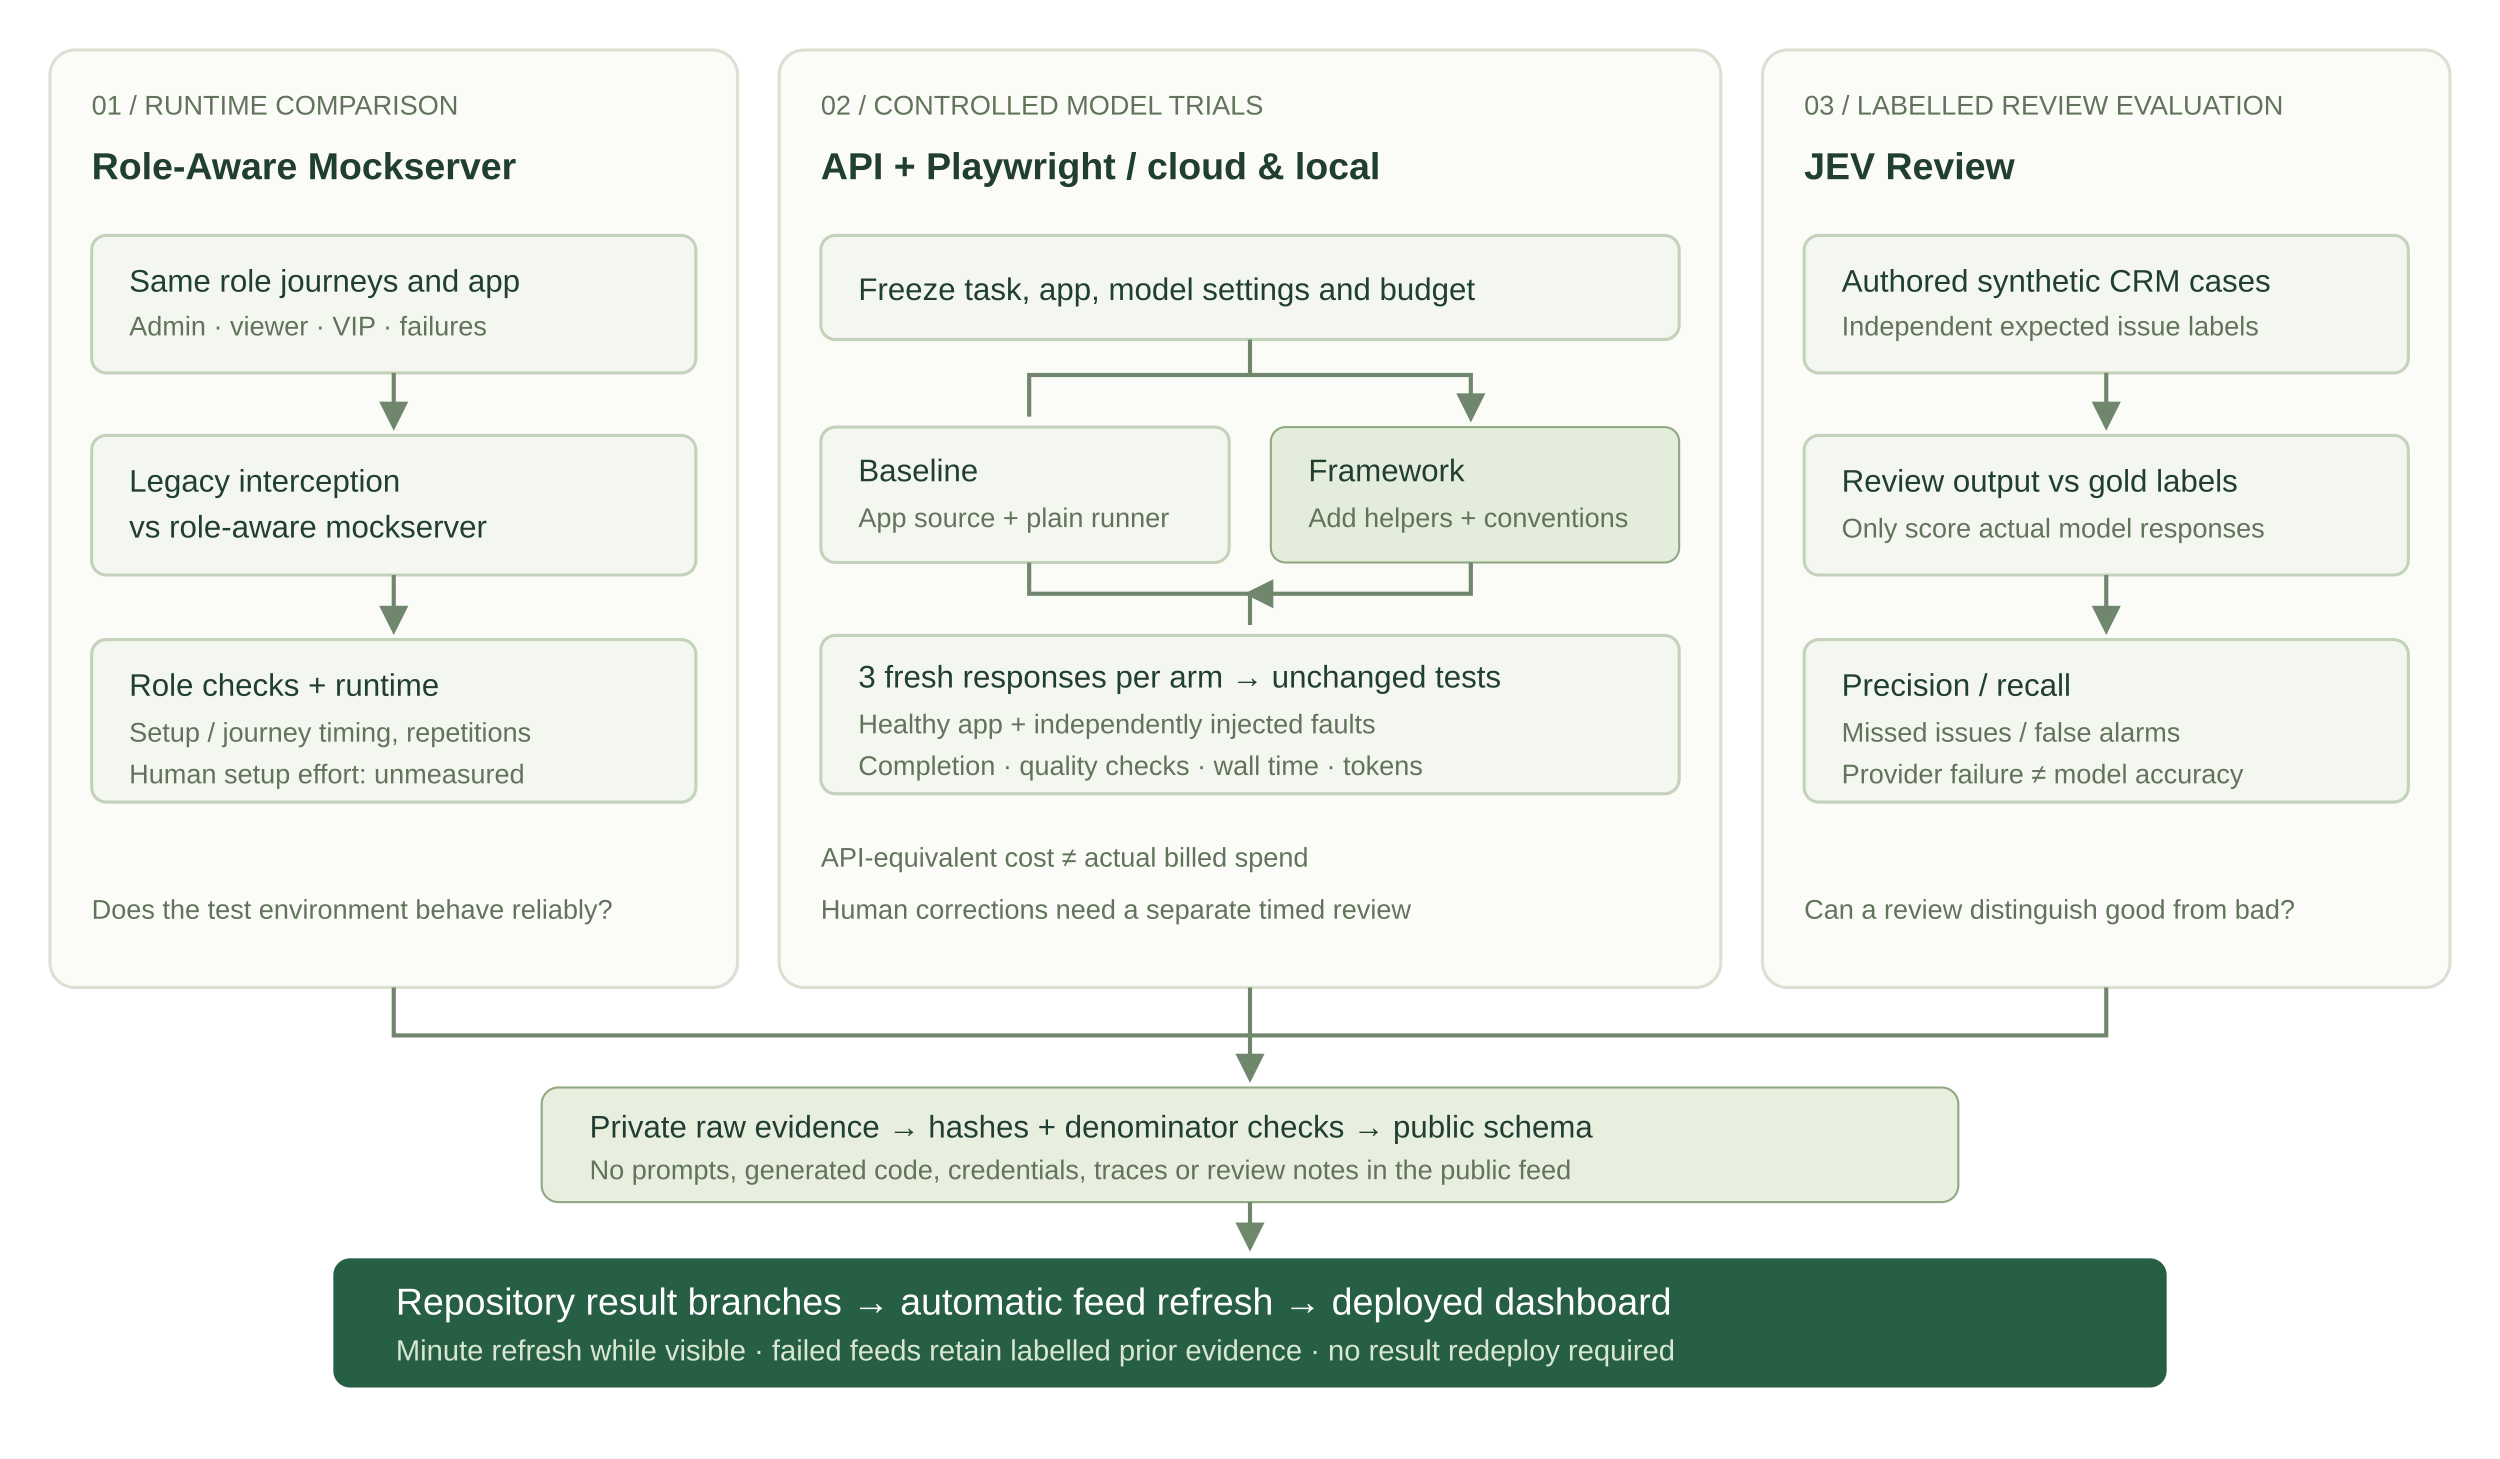
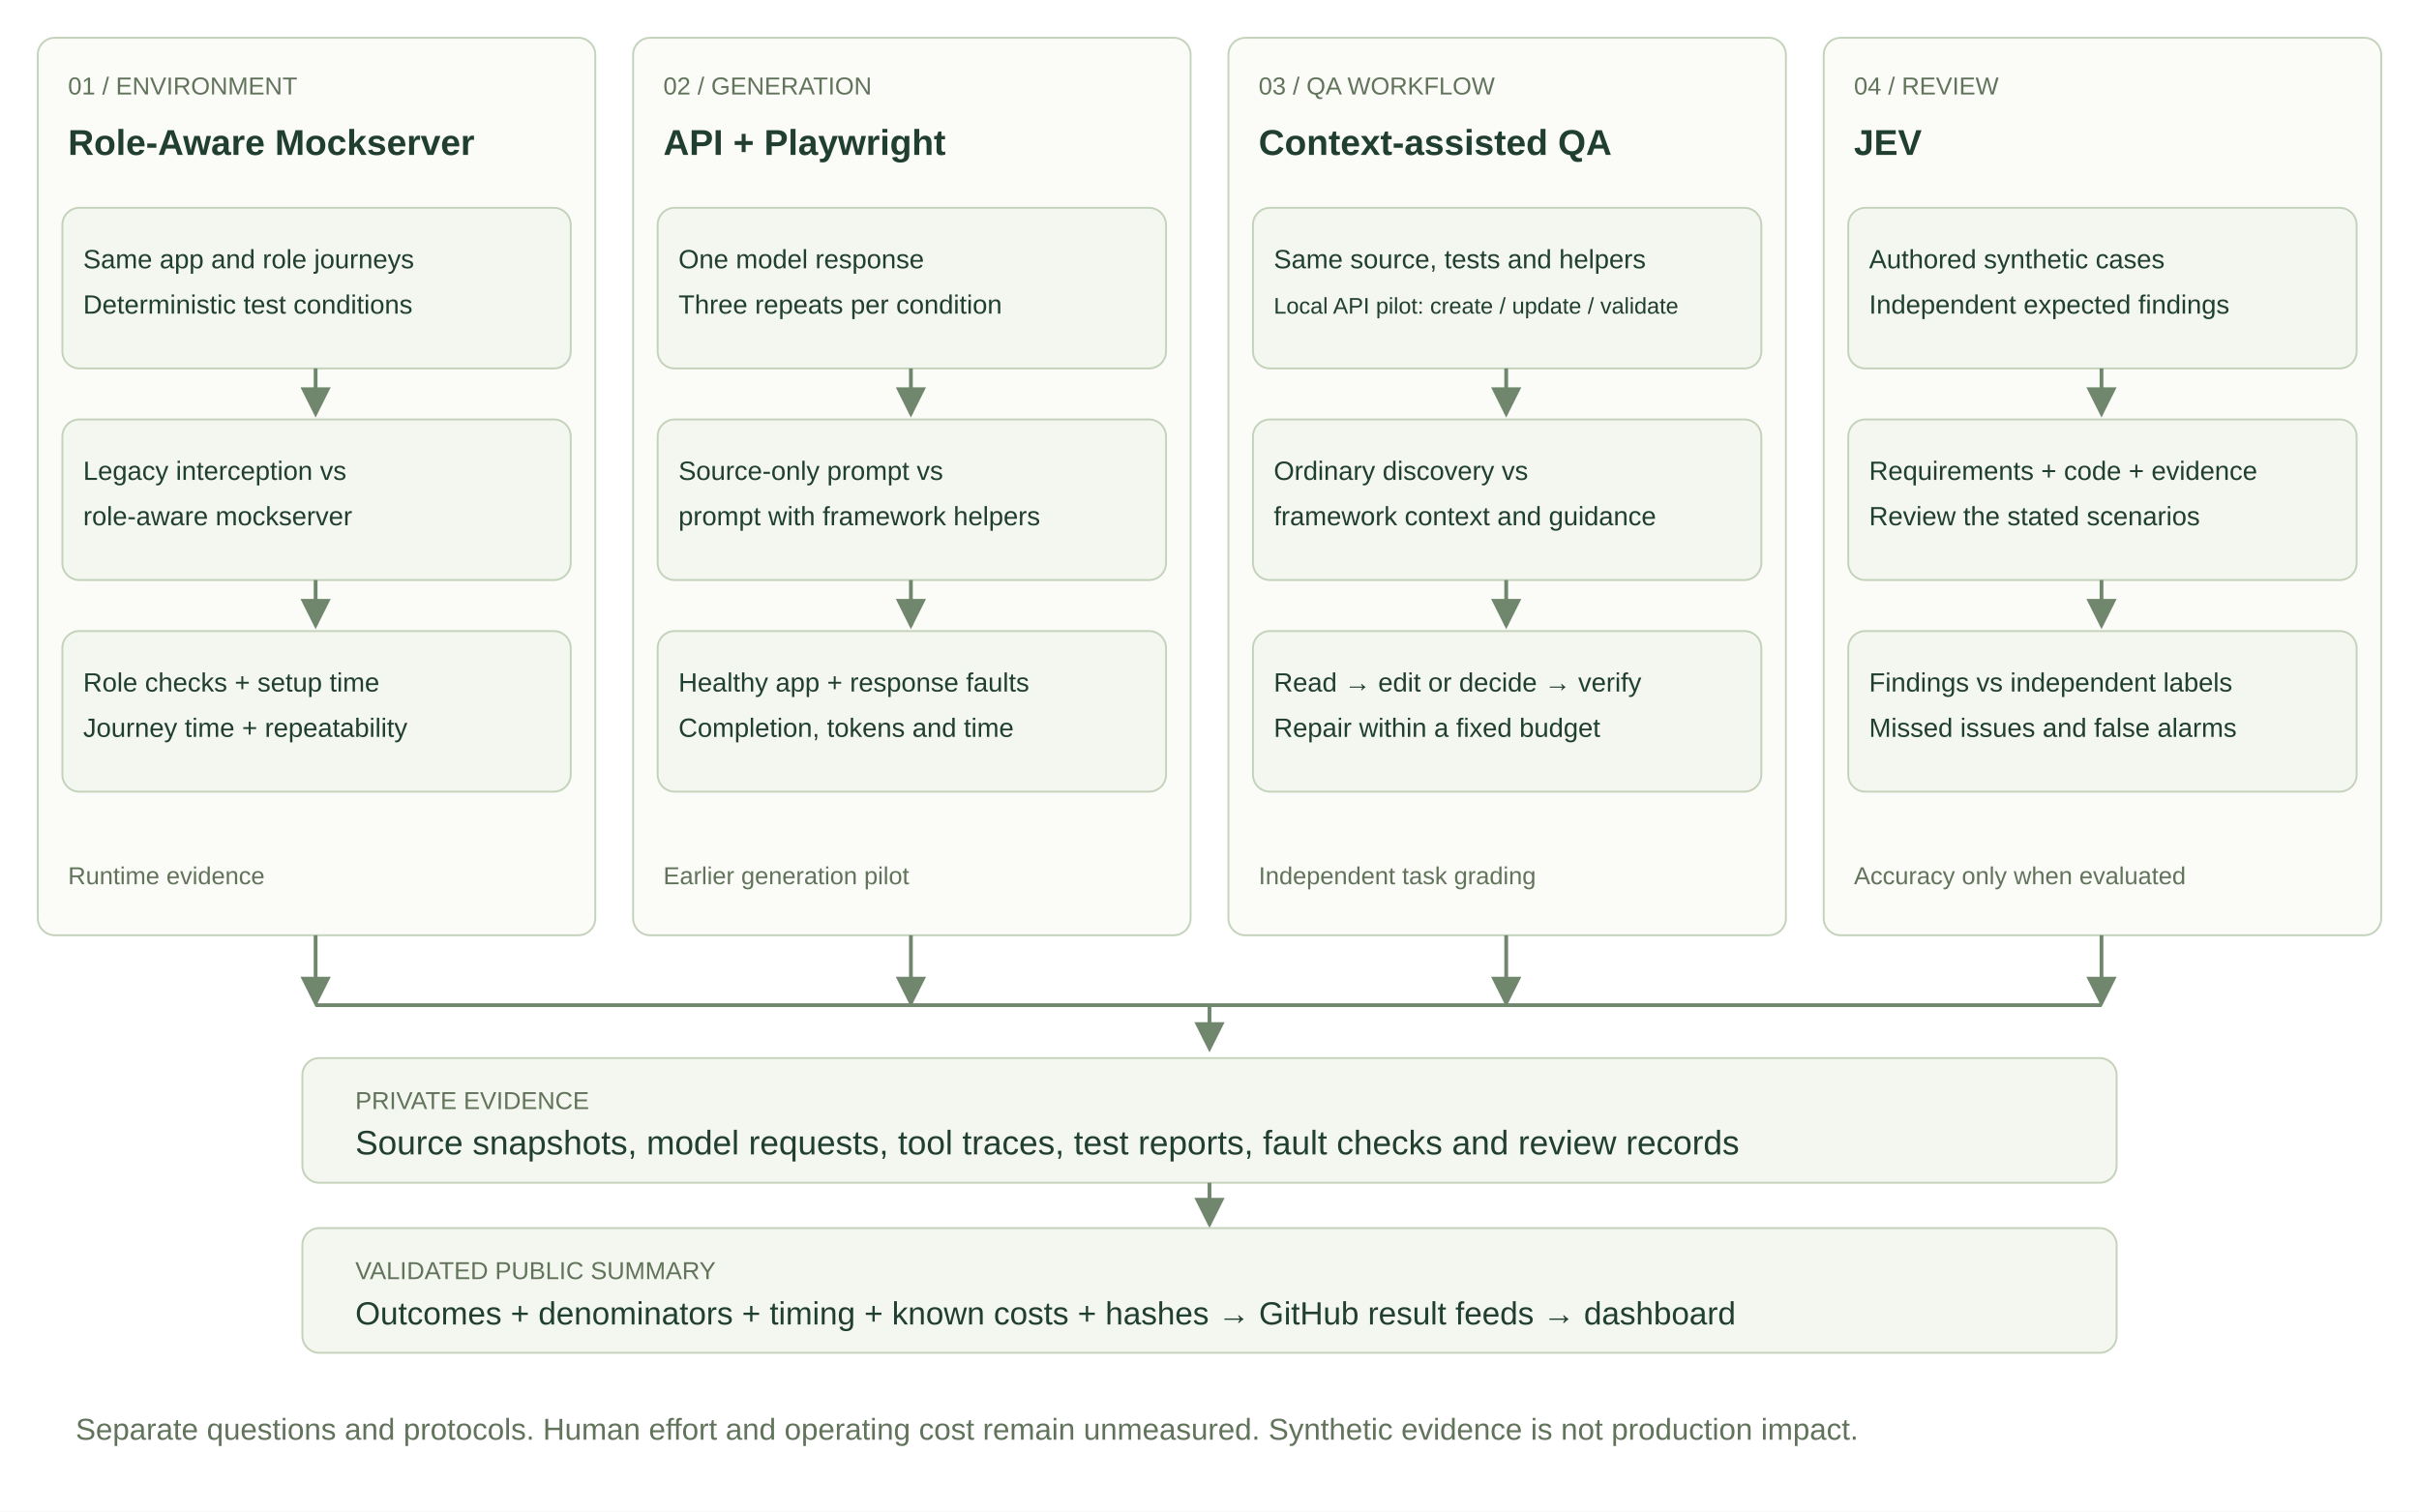
- <svg xmlns="http://www.w3.org/2000/svg" viewBox="0 0 1200 700" role="img" aria-labelledby="title desc">
+ <svg xmlns="http://www.w3.org/2000/svg" viewBox="0 0 1280 800" role="img" aria-labelledby="title desc">
  <defs>
-     <marker id="arrow" viewBox="0 0 10 10" refX="8" refY="5" markerWidth="7" markerHeight="7" orient="auto-start-reverse">
-       <path d="M0 0L10 5L0 10Z" fill="#70876e" />
+     <marker id="arrow" markerWidth="8" markerHeight="8" refX="7" refY="4" orient="auto">
+       <path d="M0 0L8 4L0 8Z" fill="#70876e" />
    </marker>
  </defs>
-   <rect width="1200" height="700" fill="white" />
-   <rect x="24" y="24" width="330" height="450" rx="12" fill="#fbfcf8" stroke="#dae1d3" stroke-width="1.5" />
-   <rect x="374" y="24" width="452" height="450" rx="12" fill="#fbfcf8" stroke="#dae1d3" stroke-width="1.5" />
-   <rect x="846" y="24" width="330" height="450" rx="12" fill="#fbfcf8" stroke="#dae1d3" stroke-width="1.5" />
-   <text x="44" y="55" font-family="Arial, sans-serif" fill="#62735b" font-size="13">01 / RUNTIME COMPARISON</text>
-   <text x="44" y="86" font-family="Arial, sans-serif" fill="#203e31" font-size="18" font-weight="bold">Role-Aware Mockserver</text>
-   <rect x="44" y="113" width="290" height="66" rx="7" fill="#f4f7ef" stroke="#c4d2bb" stroke-width="1.5" />
-   <text x="62" y="140" font-family="Arial, sans-serif" fill="#203e31" font-size="15">Same role journeys and app</text>
-   <text x="62" y="161" font-family="Arial, sans-serif" fill="#62735b" font-size="13">Admin · viewer · VIP · failures</text>
-   <path d="M189 179V204" fill="none" stroke="#70876e" stroke-width="2" marker-end="url(#arrow)" />
-   <rect x="44" y="209" width="290" height="67" rx="7" fill="#f4f7ef" stroke="#c4d2bb" stroke-width="1.5" />
-   <text x="62" y="236" font-family="Arial, sans-serif" fill="#203e31" font-size="15">Legacy interception</text>
-   <text x="62" y="258" font-family="Arial, sans-serif" fill="#203e31" font-size="15">vs role-aware mockserver</text>
-   <path d="M189 276V302" fill="none" stroke="#70876e" stroke-width="2" marker-end="url(#arrow)" />
-   <rect x="44" y="307" width="290" height="78" rx="7" fill="#f4f7ef" stroke="#c4d2bb" stroke-width="1.5" />
-   <text x="62" y="334" font-family="Arial, sans-serif" fill="#203e31" font-size="15">Role checks + runtime</text>
-   <text x="62" y="356" font-family="Arial, sans-serif" fill="#62735b" font-size="13">Setup / journey timing, repetitions</text>
-   <text x="62" y="376" font-family="Arial, sans-serif" fill="#62735b" font-size="13">Human setup effort: unmeasured</text>
-   <text x="44" y="441" font-family="Arial, sans-serif" fill="#62735b" font-size="13">Does the test environment behave reliably?</text>
-   <text x="394" y="55" font-family="Arial, sans-serif" fill="#62735b" font-size="13">02 / CONTROLLED MODEL TRIALS</text>
-   <text x="394" y="86" font-family="Arial, sans-serif" fill="#203e31" font-size="18" font-weight="bold">API + Playwright / cloud &amp; local</text>
-   <rect x="394" y="113" width="412" height="50" rx="7" fill="#f4f7ef" stroke="#c4d2bb" stroke-width="1.5" />
-   <text x="412" y="144" font-family="Arial, sans-serif" fill="#203e31" font-size="15">Freeze task, app, model settings and budget</text>
-   <path d="M600 163V180H494V200M600 180H706V200" fill="none" stroke="#70876e" stroke-width="2" marker-end="url(#arrow)" />
-   <rect x="394" y="205" width="196" height="65" rx="7" fill="#f4f7ef" stroke="#c4d2bb" stroke-width="1.5" />
-   <text x="412" y="231" font-family="Arial, sans-serif" fill="#203e31" font-size="15">Baseline</text>
-   <text x="412" y="253" font-family="Arial, sans-serif" fill="#62735b" font-size="13">App source + plain runner</text>
-   <rect x="610" y="205" width="196" height="65" rx="7" fill="#e4eddb" stroke="#8fa783" />
-   <text x="628" y="231" font-family="Arial, sans-serif" fill="#203e31" font-size="15">Framework</text>
-   <text x="628" y="253" font-family="Arial, sans-serif" fill="#62735b" font-size="13">Add helpers + conventions</text>
-   <path d="M494 270V285H600V300M706 270V285H600" fill="none" stroke="#70876e" stroke-width="2" marker-end="url(#arrow)" />
-   <rect x="394" y="305" width="412" height="76" rx="7" fill="#f4f7ef" stroke="#c4d2bb" stroke-width="1.5" />
-   <text x="412" y="330" font-family="Arial, sans-serif" fill="#203e31" font-size="15">3 fresh responses per arm → unchanged tests</text>
-   <text x="412" y="352" font-family="Arial, sans-serif" fill="#62735b" font-size="13">Healthy app + independently injected faults</text>
-   <text x="412" y="372" font-family="Arial, sans-serif" fill="#62735b" font-size="13">Completion · quality checks · wall time · tokens</text>
-   <text x="394" y="416" font-family="Arial, sans-serif" fill="#62735b" font-size="13">API-equivalent cost ≠ actual billed spend</text>
-   <text x="394" y="441" font-family="Arial, sans-serif" fill="#62735b" font-size="13">Human corrections need a separate timed review</text>
-   <text x="866" y="55" font-family="Arial, sans-serif" fill="#62735b" font-size="13">03 / LABELLED REVIEW EVALUATION</text>
-   <text x="866" y="86" font-family="Arial, sans-serif" fill="#203e31" font-size="18" font-weight="bold">JEV Review</text>
-   <rect x="866" y="113" width="290" height="66" rx="7" fill="#f4f7ef" stroke="#c4d2bb" stroke-width="1.5" />
-   <text x="884" y="140" font-family="Arial, sans-serif" fill="#203e31" font-size="15">Authored synthetic CRM cases</text>
-   <text x="884" y="161" font-family="Arial, sans-serif" fill="#62735b" font-size="13">Independent expected issue labels</text>
-   <path d="M1011 179V204" fill="none" stroke="#70876e" stroke-width="2" marker-end="url(#arrow)" />
-   <rect x="866" y="209" width="290" height="67" rx="7" fill="#f4f7ef" stroke="#c4d2bb" stroke-width="1.5" />
-   <text x="884" y="236" font-family="Arial, sans-serif" fill="#203e31" font-size="15">Review output vs gold labels</text>
-   <text x="884" y="258" font-family="Arial, sans-serif" fill="#62735b" font-size="13">Only score actual model responses</text>
-   <path d="M1011 276V302" fill="none" stroke="#70876e" stroke-width="2" marker-end="url(#arrow)" />
-   <rect x="866" y="307" width="290" height="78" rx="7" fill="#f4f7ef" stroke="#c4d2bb" stroke-width="1.5" />
-   <text x="884" y="334" font-family="Arial, sans-serif" fill="#203e31" font-size="15">Precision / recall</text>
-   <text x="884" y="356" font-family="Arial, sans-serif" fill="#62735b" font-size="13">Missed issues / false alarms</text>
-   <text x="884" y="376" font-family="Arial, sans-serif" fill="#62735b" font-size="13">Provider failure ≠ model accuracy</text>
-   <text x="866" y="441" font-family="Arial, sans-serif" fill="#62735b" font-size="13">Can a review distinguish good from bad?</text>
-   <path d="M189 474V497H600V517M1011 474V497H600M600 474V517" fill="none" stroke="#70876e" stroke-width="2" marker-end="url(#arrow)" />
-   <rect x="260" y="522" width="680" height="55" rx="8" fill="#e8efdf" stroke="#91a782" />
-   <text x="283" y="546" font-family="Arial, sans-serif" fill="#203e31" font-size="15">Private raw evidence → hashes + denominator checks → public schema</text>
-   <text x="283" y="566" font-family="Arial, sans-serif" fill="#62735b" font-size="13">No prompts, generated code, credentials, traces or review notes in the public feed</text>
-   <path d="M600 577V598" fill="none" stroke="#70876e" stroke-width="2" marker-end="url(#arrow)" />
-   <rect x="160" y="604" width="880" height="62" rx="8" fill="#275f45" />
-   <text x="190" y="631" font-family="Arial, sans-serif" fill="white" font-size="18">Repository result branches → automatic feed refresh → deployed dashboard</text>
-   <text x="190" y="653" font-family="Arial, sans-serif" fill="#d9e7d2" font-size="14">Minute refresh while visible · failed feeds retain labelled prior evidence · no result redeploy required</text>
+   <rect width="1280" height="800" fill="white" />
+   <rect x="20" y="20" width="295" height="475" rx="9" fill="#fbfcf8" stroke="#c4d2bb" />
+   <text x="36" y="50" font-family="Arial,sans-serif" font-size="13" fill="#62735b" font-weight="normal">01 / ENVIRONMENT</text>
+   <text x="36" y="82" font-family="Arial,sans-serif" font-size="19" fill="#203e31" font-weight="bold">Role-Aware Mockserver</text>
+   <rect x="33" y="110" width="269" height="85" rx="9" fill="#f4f7ef" stroke="#c4d2bb" />
+   <text x="44" y="142" font-family="Arial,sans-serif" font-size="14" fill="#203e31" font-weight="normal">Same app and role journeys</text>
+   <text x="44" y="166" font-family="Arial,sans-serif" font-size="14" fill="#203e31" font-weight="normal">Deterministic test conditions</text>
+   <path d="M167 195V219" fill="none" stroke="#70876e" stroke-width="2" marker-end="url(#arrow)" />
+   <rect x="33" y="222" width="269" height="85" rx="9" fill="#f4f7ef" stroke="#c4d2bb" />
+   <text x="44" y="254" font-family="Arial,sans-serif" font-size="14" fill="#203e31" font-weight="normal">Legacy interception vs</text>
+   <text x="44" y="278" font-family="Arial,sans-serif" font-size="14" fill="#203e31" font-weight="normal">role-aware mockserver</text>
+   <path d="M167 307V331" fill="none" stroke="#70876e" stroke-width="2" marker-end="url(#arrow)" />
+   <rect x="33" y="334" width="269" height="85" rx="9" fill="#f4f7ef" stroke="#c4d2bb" />
+   <text x="44" y="366" font-family="Arial,sans-serif" font-size="14" fill="#203e31" font-weight="normal">Role checks + setup time</text>
+   <text x="44" y="390" font-family="Arial,sans-serif" font-size="14" fill="#203e31" font-weight="normal">Journey time + repeatability</text>
+   <text x="36" y="468" font-family="Arial,sans-serif" font-size="13" fill="#62735b" font-weight="normal">Runtime evidence</text>
+   <path d="M167 495V531" fill="none" stroke="#70876e" stroke-width="2" marker-end="url(#arrow)" />
+   <rect x="335" y="20" width="295" height="475" rx="9" fill="#fbfcf8" stroke="#c4d2bb" />
+   <text x="351" y="50" font-family="Arial,sans-serif" font-size="13" fill="#62735b" font-weight="normal">02 / GENERATION</text>
+   <text x="351" y="82" font-family="Arial,sans-serif" font-size="19" fill="#203e31" font-weight="bold">API + Playwright</text>
+   <rect x="348" y="110" width="269" height="85" rx="9" fill="#f4f7ef" stroke="#c4d2bb" />
+   <text x="359" y="142" font-family="Arial,sans-serif" font-size="14" fill="#203e31" font-weight="normal">One model response</text>
+   <text x="359" y="166" font-family="Arial,sans-serif" font-size="14" fill="#203e31" font-weight="normal">Three repeats per condition</text>
+   <path d="M482 195V219" fill="none" stroke="#70876e" stroke-width="2" marker-end="url(#arrow)" />
+   <rect x="348" y="222" width="269" height="85" rx="9" fill="#f4f7ef" stroke="#c4d2bb" />
+   <text x="359" y="254" font-family="Arial,sans-serif" font-size="14" fill="#203e31" font-weight="normal">Source-only prompt vs</text>
+   <text x="359" y="278" font-family="Arial,sans-serif" font-size="14" fill="#203e31" font-weight="normal">prompt with framework helpers</text>
+   <path d="M482 307V331" fill="none" stroke="#70876e" stroke-width="2" marker-end="url(#arrow)" />
+   <rect x="348" y="334" width="269" height="85" rx="9" fill="#f4f7ef" stroke="#c4d2bb" />
+   <text x="359" y="366" font-family="Arial,sans-serif" font-size="14" fill="#203e31" font-weight="normal">Healthy app + response faults</text>
+   <text x="359" y="390" font-family="Arial,sans-serif" font-size="14" fill="#203e31" font-weight="normal">Completion, tokens and time</text>
+   <text x="351" y="468" font-family="Arial,sans-serif" font-size="13" fill="#62735b" font-weight="normal">Earlier generation pilot</text>
+   <path d="M482 495V531" fill="none" stroke="#70876e" stroke-width="2" marker-end="url(#arrow)" />
+   <rect x="650" y="20" width="295" height="475" rx="9" fill="#fbfcf8" stroke="#c4d2bb" />
+   <text x="666" y="50" font-family="Arial,sans-serif" font-size="13" fill="#62735b" font-weight="normal">03 / QA WORKFLOW</text>
+   <text x="666" y="82" font-family="Arial,sans-serif" font-size="19" fill="#203e31" font-weight="bold">Context-assisted QA</text>
+   <rect x="663" y="110" width="269" height="85" rx="9" fill="#f4f7ef" stroke="#c4d2bb" />
+   <text x="674" y="142" font-family="Arial,sans-serif" font-size="14" fill="#203e31" font-weight="normal">Same source, tests and helpers</text>
+   <text x="674" y="166" font-family="Arial,sans-serif" font-size="12" fill="#203e31" font-weight="normal">Local API pilot: create / update / validate</text>
+   <path d="M797 195V219" fill="none" stroke="#70876e" stroke-width="2" marker-end="url(#arrow)" />
+   <rect x="663" y="222" width="269" height="85" rx="9" fill="#f4f7ef" stroke="#c4d2bb" />
+   <text x="674" y="254" font-family="Arial,sans-serif" font-size="14" fill="#203e31" font-weight="normal">Ordinary discovery vs</text>
+   <text x="674" y="278" font-family="Arial,sans-serif" font-size="14" fill="#203e31" font-weight="normal">framework context and guidance</text>
+   <path d="M797 307V331" fill="none" stroke="#70876e" stroke-width="2" marker-end="url(#arrow)" />
+   <rect x="663" y="334" width="269" height="85" rx="9" fill="#f4f7ef" stroke="#c4d2bb" />
+   <text x="674" y="366" font-family="Arial,sans-serif" font-size="14" fill="#203e31" font-weight="normal">Read → edit or decide → verify</text>
+   <text x="674" y="390" font-family="Arial,sans-serif" font-size="14" fill="#203e31" font-weight="normal">Repair within a fixed budget</text>
+   <text x="666" y="468" font-family="Arial,sans-serif" font-size="13" fill="#62735b" font-weight="normal">Independent task grading</text>
+   <path d="M797 495V531" fill="none" stroke="#70876e" stroke-width="2" marker-end="url(#arrow)" />
+   <rect x="965" y="20" width="295" height="475" rx="9" fill="#fbfcf8" stroke="#c4d2bb" />
+   <text x="981" y="50" font-family="Arial,sans-serif" font-size="13" fill="#62735b" font-weight="normal">04 / REVIEW</text>
+   <text x="981" y="82" font-family="Arial,sans-serif" font-size="19" fill="#203e31" font-weight="bold">JEV</text>
+   <rect x="978" y="110" width="269" height="85" rx="9" fill="#f4f7ef" stroke="#c4d2bb" />
+   <text x="989" y="142" font-family="Arial,sans-serif" font-size="14" fill="#203e31" font-weight="normal">Authored synthetic cases</text>
+   <text x="989" y="166" font-family="Arial,sans-serif" font-size="14" fill="#203e31" font-weight="normal">Independent expected findings</text>
+   <path d="M1112 195V219" fill="none" stroke="#70876e" stroke-width="2" marker-end="url(#arrow)" />
+   <rect x="978" y="222" width="269" height="85" rx="9" fill="#f4f7ef" stroke="#c4d2bb" />
+   <text x="989" y="254" font-family="Arial,sans-serif" font-size="14" fill="#203e31" font-weight="normal">Requirements + code + evidence</text>
+   <text x="989" y="278" font-family="Arial,sans-serif" font-size="14" fill="#203e31" font-weight="normal">Review the stated scenarios</text>
+   <path d="M1112 307V331" fill="none" stroke="#70876e" stroke-width="2" marker-end="url(#arrow)" />
+   <rect x="978" y="334" width="269" height="85" rx="9" fill="#f4f7ef" stroke="#c4d2bb" />
+   <text x="989" y="366" font-family="Arial,sans-serif" font-size="14" fill="#203e31" font-weight="normal">Findings vs independent labels</text>
+   <text x="989" y="390" font-family="Arial,sans-serif" font-size="14" fill="#203e31" font-weight="normal">Missed issues and false alarms</text>
+   <text x="981" y="468" font-family="Arial,sans-serif" font-size="13" fill="#62735b" font-weight="normal">Accuracy only when evaluated</text>
+   <path d="M1112 495V531" fill="none" stroke="#70876e" stroke-width="2" marker-end="url(#arrow)" />
+   <path d="M167 532H1112M640 532V555" fill="none" stroke="#70876e" stroke-width="2" marker-end="url(#arrow)" />
+   <rect x="160" y="560" width="960" height="66" rx="9" fill="#f4f7ef" stroke="#c4d2bb" />
+   <text x="188" y="587" font-family="Arial,sans-serif" font-size="13" fill="#62735b" font-weight="normal">PRIVATE EVIDENCE</text>
+   <text x="188" y="611" font-family="Arial,sans-serif" font-size="18" fill="#203e31" font-weight="normal">Source snapshots, model requests, tool traces, test reports, fault checks and review records</text>
+   <path d="M640 626V648" fill="none" stroke="#70876e" stroke-width="2" marker-end="url(#arrow)" />
+   <rect x="160" y="650" width="960" height="66" rx="9" fill="#f4f7ef" stroke="#c4d2bb" />
+   <text x="188" y="677" font-family="Arial,sans-serif" font-size="13" fill="#62735b" font-weight="normal">VALIDATED PUBLIC SUMMARY</text>
+   <text x="188" y="701" font-family="Arial,sans-serif" font-size="17" fill="#203e31" font-weight="normal">Outcomes + denominators + timing + known costs + hashes → GitHub result feeds → dashboard</text>
+   <text x="40" y="762" font-family="Arial,sans-serif" font-size="16" fill="#62735b" font-weight="normal">Separate questions and protocols. Human effort and operating cost remain unmeasured. Synthetic evidence is not production impact.</text>
</svg>
